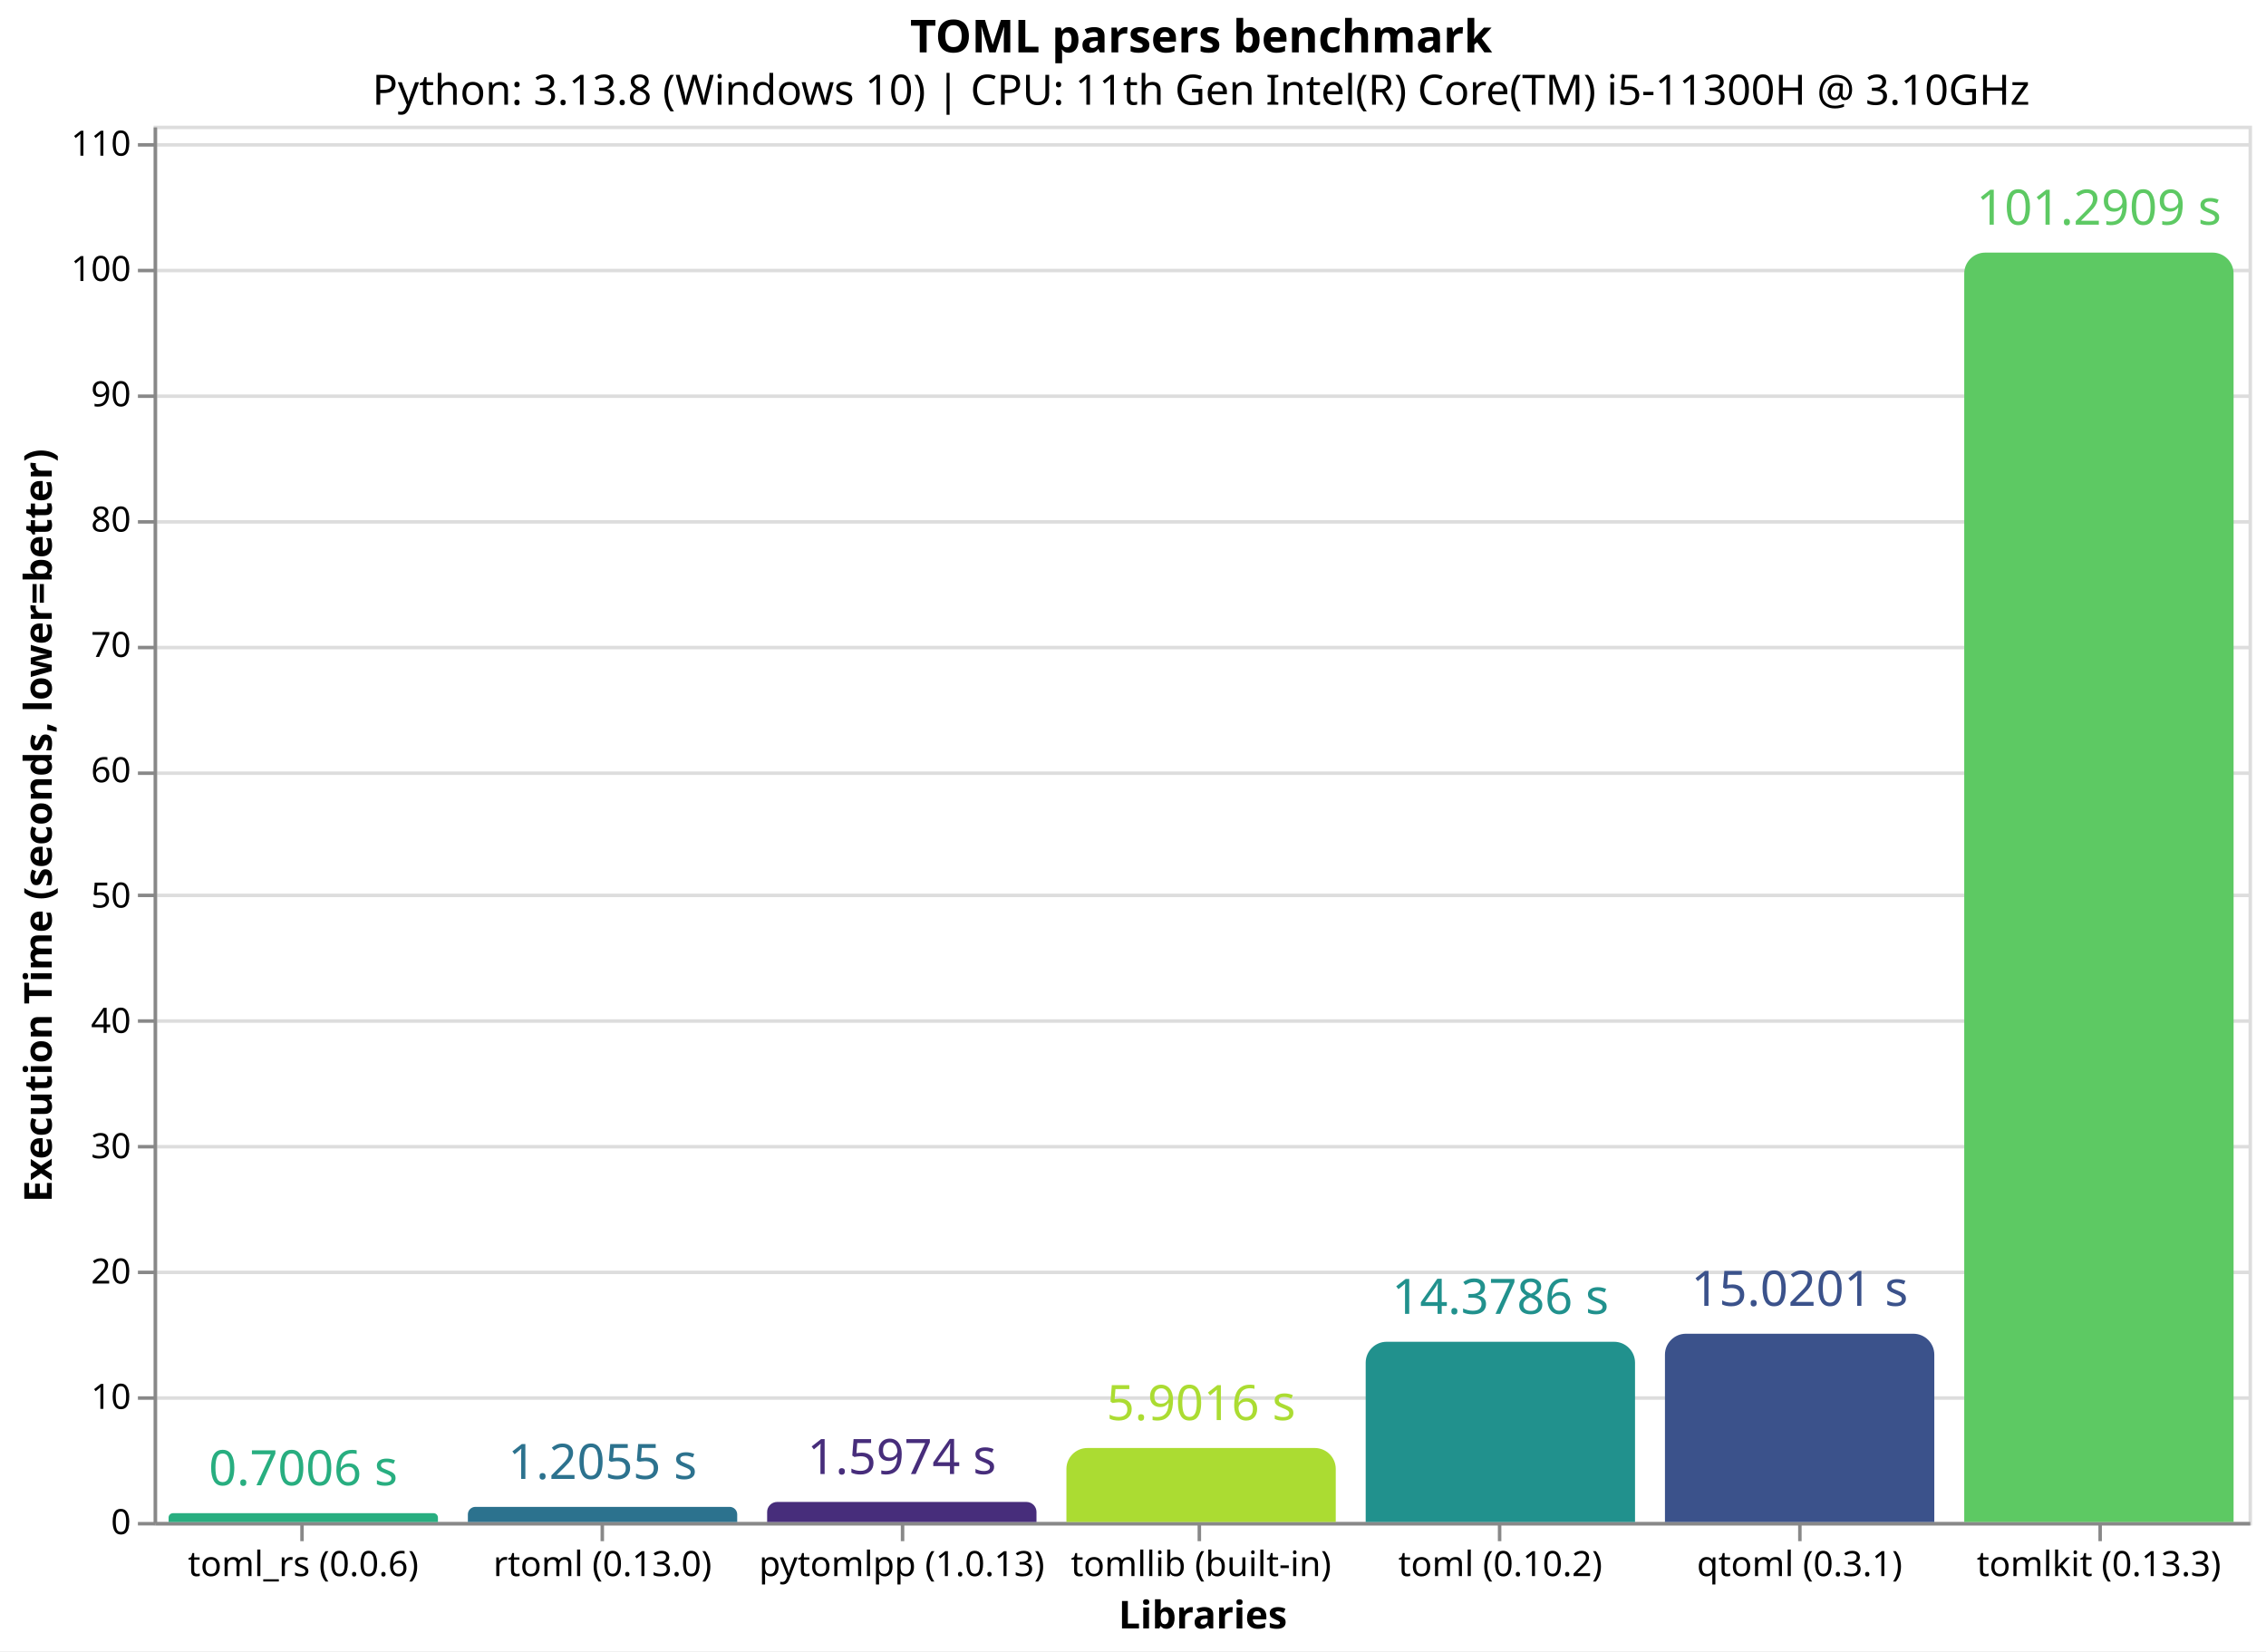
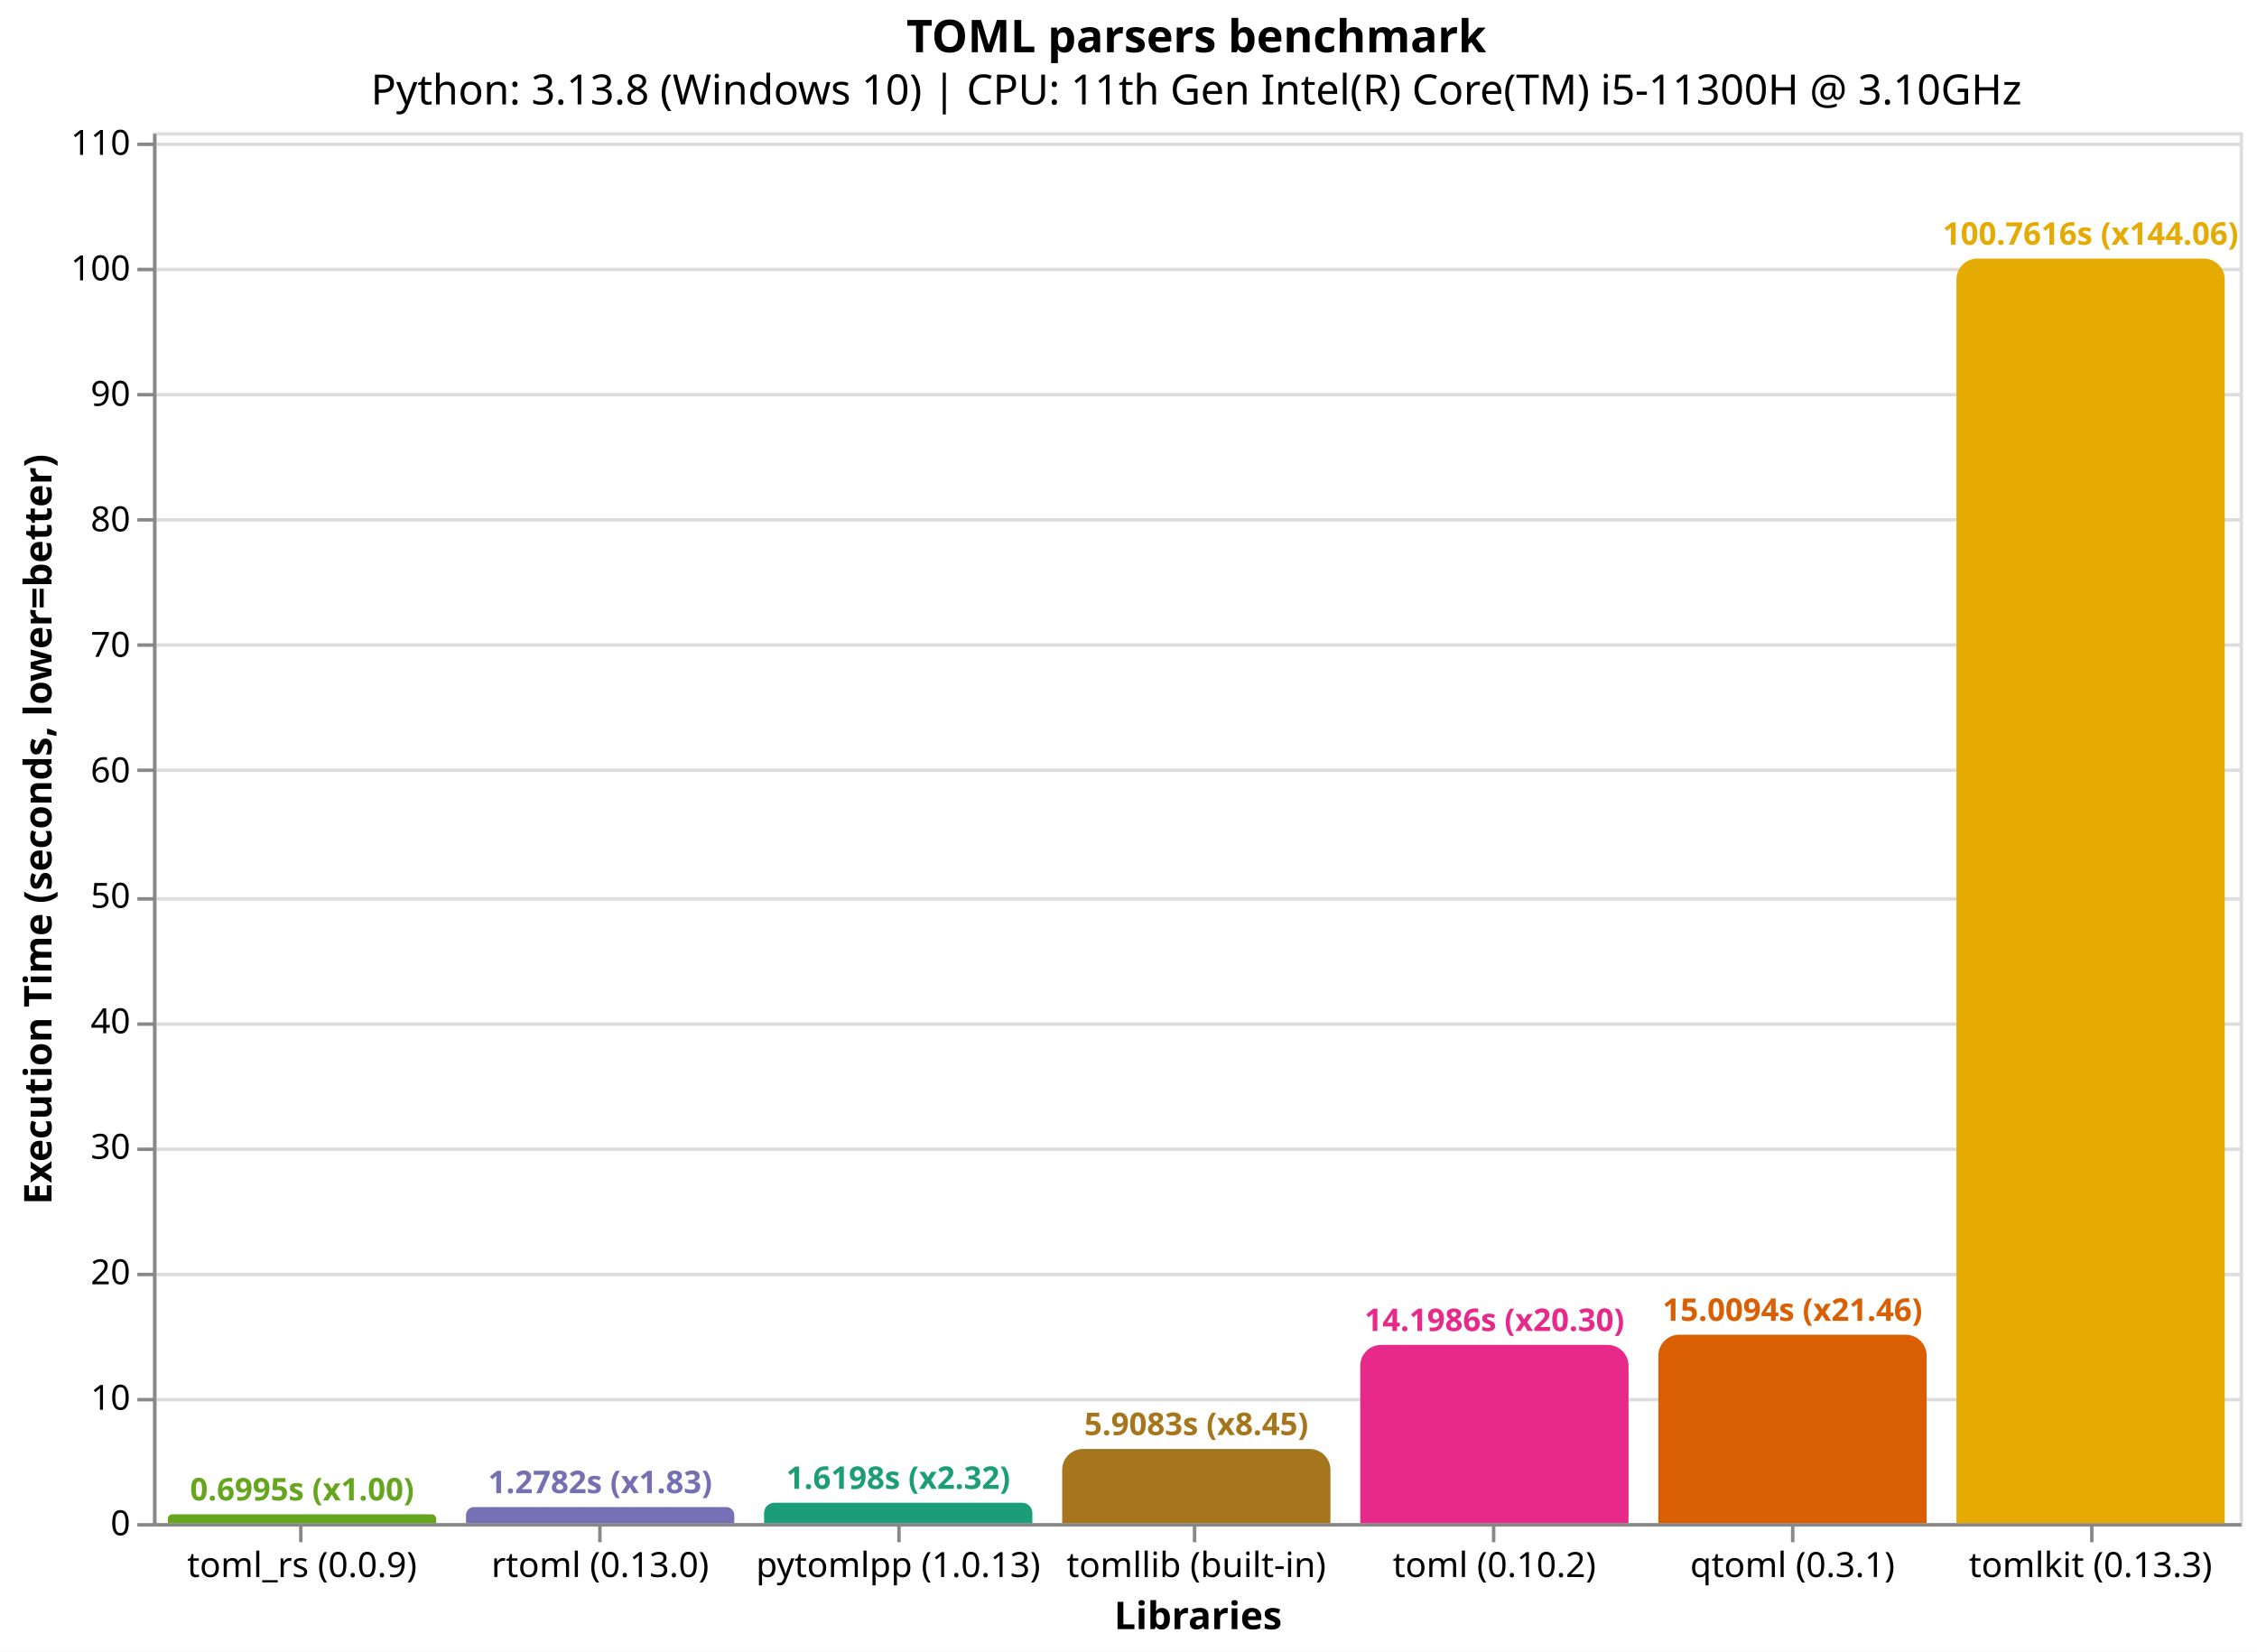
- <svg xmlns="http://www.w3.org/2000/svg" version="1.1" class="marks" width="649" height="473" viewBox="0 0 649 473">
-   <rect width="649" height="473" fill="white" />
-   <g fill="none" stroke-miterlimit="10" transform="translate(44,36)">
+ <svg xmlns="http://www.w3.org/2000/svg" version="1.1" class="marks" width="649" height="475" viewBox="0 0 649 475">
+   <rect width="649" height="475" fill="white" />
+   <g fill="none" stroke-miterlimit="10" transform="translate(44,38)">
    <g class="mark-group role-frame root" role="graphics-object" aria-roledescription="group mark container">
      <g transform="translate(0,0)">
        <path class="background" aria-hidden="true" d="M0.5,0.5h600v400h-600Z" stroke="#ddd" />
        <g>
          <g class="mark-group role-axis" aria-hidden="true">
            <g transform="translate(0.5,0.5)">
              <path class="background" aria-hidden="true" d="M0,0h0v0h0Z" pointer-events="none" />
              <g>
                <g class="mark-rule role-axis-grid" pointer-events="none">
                  <line transform="translate(0,400)" x2="600" y2="0" stroke="#ddd" stroke-width="1" opacity="1" />
                  <line transform="translate(0,364)" x2="600" y2="0" stroke="#ddd" stroke-width="1" opacity="1" />
                  <line transform="translate(0,328)" x2="600" y2="0" stroke="#ddd" stroke-width="1" opacity="1" />
                  <line transform="translate(0,292)" x2="600" y2="0" stroke="#ddd" stroke-width="1" opacity="1" />
                  <line transform="translate(0,256)" x2="600" y2="0" stroke="#ddd" stroke-width="1" opacity="1" />
                  <line transform="translate(0,220)" x2="600" y2="0" stroke="#ddd" stroke-width="1" opacity="1" />
-                   <line transform="translate(0,185)" x2="600" y2="0" stroke="#ddd" stroke-width="1" opacity="1" />
-                   <line transform="translate(0,149)" x2="600" y2="0" stroke="#ddd" stroke-width="1" opacity="1" />
-                   <line transform="translate(0,113)" x2="600" y2="0" stroke="#ddd" stroke-width="1" opacity="1" />
-                   <line transform="translate(0,77)" x2="600" y2="0" stroke="#ddd" stroke-width="1" opacity="1" />
-                   <line transform="translate(0,41)" x2="600" y2="0" stroke="#ddd" stroke-width="1" opacity="1" />
-                   <line transform="translate(0,5)" x2="600" y2="0" stroke="#ddd" stroke-width="1" opacity="1" />
-                 </g>
-               </g>
-               <path class="foreground" aria-hidden="true" d="" pointer-events="none" display="none" />
-             </g>
-           </g>
-           <g class="mark-group role-axis" role="graphics-symbol" aria-roledescription="axis" aria-label="X-axis titled 'Libraries' for a discrete scale with 7 values: toml_rs (0.0.6), rtoml (0.13.0), pytomlpp (1.0.13), tomllib (built-in), toml (0.10.2), qtoml (0.3.1), tomlkit (0.13.3)">
+                   <line transform="translate(0,183)" x2="600" y2="0" stroke="#ddd" stroke-width="1" opacity="1" />
+                   <line transform="translate(0,147)" x2="600" y2="0" stroke="#ddd" stroke-width="1" opacity="1" />
+                   <line transform="translate(0,111)" x2="600" y2="0" stroke="#ddd" stroke-width="1" opacity="1" />
+                   <line transform="translate(0,75)" x2="600" y2="0" stroke="#ddd" stroke-width="1" opacity="1" />
+                   <line transform="translate(0,39)" x2="600" y2="0" stroke="#ddd" stroke-width="1" opacity="1" />
+                   <line transform="translate(0,3)" x2="600" y2="0" stroke="#ddd" stroke-width="1" opacity="1" />
+                 </g>
+               </g>
+               <path class="foreground" aria-hidden="true" d="" pointer-events="none" display="none" />
+             </g>
+           </g>
+           <g class="mark-group role-axis" role="graphics-symbol" aria-roledescription="axis" aria-label="X-axis titled 'Libraries' for a discrete scale with 7 values: toml_rs (0.0.9), rtoml (0.13.0), pytomlpp (1.0.13), tomllib (built-in), toml (0.10.2), qtoml (0.3.1), tomlkit (0.13.3)">
            <g transform="translate(0.5,400.5)">
              <path class="background" aria-hidden="true" d="M0,0h0v0h0Z" pointer-events="none" />
              <g>
                <g class="mark-rule role-axis-tick" pointer-events="none">
                  <line transform="translate(42,0)" x2="0" y2="5" stroke="#888" stroke-width="1" opacity="1" />
                  <line transform="translate(128,0)" x2="0" y2="5" stroke="#888" stroke-width="1" opacity="1" />
                  <line transform="translate(214,0)" x2="0" y2="5" stroke="#888" stroke-width="1" opacity="1" />
                  <line transform="translate(299,0)" x2="0" y2="5" stroke="#888" stroke-width="1" opacity="1" />
                  <line transform="translate(385,0)" x2="0" y2="5" stroke="#888" stroke-width="1" opacity="1" />
                  <line transform="translate(471,0)" x2="0" y2="5" stroke="#888" stroke-width="1" opacity="1" />
                  <line transform="translate(557,0)" x2="0" y2="5" stroke="#888" stroke-width="1" opacity="1" />
                </g>
                <g class="mark-text role-axis-label" pointer-events="none">
-                   <text text-anchor="middle" transform="translate(42.35714,15)" font-family="sans-serif" font-size="10px" fill="#000" opacity="1">toml_rs (0.0.6)</text>
+                   <text text-anchor="middle" transform="translate(42.35714,15)" font-family="sans-serif" font-size="10px" fill="#000" opacity="1">toml_rs (0.0.9)</text>
                  <text text-anchor="middle" transform="translate(128.0714,15)" font-family="sans-serif" font-size="10px" fill="#000" opacity="1">rtoml (0.13.0)</text>
                  <text text-anchor="middle" transform="translate(213.7857,15)" font-family="sans-serif" font-size="10px" fill="#000" opacity="1">pytomlpp (1.0.13)</text>
                  <text text-anchor="middle" transform="translate(299.5,15)" font-family="sans-serif" font-size="10px" fill="#000" opacity="1">tomllib (built-in)</text>
                  <text text-anchor="middle" transform="translate(385.2143,15)" font-family="sans-serif" font-size="10px" fill="#000" opacity="1">toml (0.10.2)</text>
                  <text text-anchor="middle" transform="translate(470.9286,15)" font-family="sans-serif" font-size="10px" fill="#000" opacity="1">qtoml (0.3.1)</text>
                  <text text-anchor="middle" transform="translate(556.6429,15)" font-family="sans-serif" font-size="10px" fill="#000" opacity="1">tomlkit (0.13.3)</text>
                </g>
                <g class="mark-rule role-axis-domain" pointer-events="none">
                  <line transform="translate(0,0)" x2="600" y2="0" stroke="#888" stroke-width="1" opacity="1" />
                </g>
                <g class="mark-text role-axis-title" pointer-events="none">
                  <text text-anchor="middle" transform="translate(300,30)" font-family="sans-serif" font-size="11px" font-weight="bold" fill="#000" opacity="1">Libraries</text>
                </g>
              </g>
              <path class="foreground" aria-hidden="true" d="" pointer-events="none" display="none" />
            </g>
          </g>
          <g class="mark-group role-axis" role="graphics-symbol" aria-roledescription="axis" aria-label="Y-axis titled 'Execution Time (seconds, lower=better)' for a linear scale with values from 0 to 111">
            <g transform="translate(0.5,0.5)">
              <path class="background" aria-hidden="true" d="M0,0h0v0h0Z" pointer-events="none" />
              <g>
                <g class="mark-rule role-axis-tick" pointer-events="none">
                  <line transform="translate(0,400)" x2="-5" y2="0" stroke="#888" stroke-width="1" opacity="1" />
                  <line transform="translate(0,364)" x2="-5" y2="0" stroke="#888" stroke-width="1" opacity="1" />
                  <line transform="translate(0,328)" x2="-5" y2="0" stroke="#888" stroke-width="1" opacity="1" />
                  <line transform="translate(0,292)" x2="-5" y2="0" stroke="#888" stroke-width="1" opacity="1" />
                  <line transform="translate(0,256)" x2="-5" y2="0" stroke="#888" stroke-width="1" opacity="1" />
                  <line transform="translate(0,220)" x2="-5" y2="0" stroke="#888" stroke-width="1" opacity="1" />
-                   <line transform="translate(0,185)" x2="-5" y2="0" stroke="#888" stroke-width="1" opacity="1" />
-                   <line transform="translate(0,149)" x2="-5" y2="0" stroke="#888" stroke-width="1" opacity="1" />
-                   <line transform="translate(0,113)" x2="-5" y2="0" stroke="#888" stroke-width="1" opacity="1" />
-                   <line transform="translate(0,77)" x2="-5" y2="0" stroke="#888" stroke-width="1" opacity="1" />
-                   <line transform="translate(0,41)" x2="-5" y2="0" stroke="#888" stroke-width="1" opacity="1" />
-                   <line transform="translate(0,5)" x2="-5" y2="0" stroke="#888" stroke-width="1" opacity="1" />
+                   <line transform="translate(0,183)" x2="-5" y2="0" stroke="#888" stroke-width="1" opacity="1" />
+                   <line transform="translate(0,147)" x2="-5" y2="0" stroke="#888" stroke-width="1" opacity="1" />
+                   <line transform="translate(0,111)" x2="-5" y2="0" stroke="#888" stroke-width="1" opacity="1" />
+                   <line transform="translate(0,75)" x2="-5" y2="0" stroke="#888" stroke-width="1" opacity="1" />
+                   <line transform="translate(0,39)" x2="-5" y2="0" stroke="#888" stroke-width="1" opacity="1" />
+                   <line transform="translate(0,3)" x2="-5" y2="0" stroke="#888" stroke-width="1" opacity="1" />
                </g>
                <g class="mark-text role-axis-label" pointer-events="none">
                  <text text-anchor="end" transform="translate(-7,403)" font-family="sans-serif" font-size="10px" fill="#000" opacity="1">0</text>
-                   <text text-anchor="end" transform="translate(-7,367.0998)" font-family="sans-serif" font-size="10px" fill="#000" opacity="1">10</text>
-                   <text text-anchor="end" transform="translate(-7,331.1996)" font-family="sans-serif" font-size="10px" fill="#000" opacity="1">20</text>
-                   <text text-anchor="end" transform="translate(-7,295.2994)" font-family="sans-serif" font-size="10px" fill="#000" opacity="1">30</text>
-                   <text text-anchor="end" transform="translate(-7,259.3993)" font-family="sans-serif" font-size="10px" fill="#000" opacity="1">40</text>
-                   <text text-anchor="end" transform="translate(-7,223.4991)" font-family="sans-serif" font-size="10px" fill="#000" opacity="1">50</text>
-                   <text text-anchor="end" transform="translate(-7,187.5989)" font-family="sans-serif" font-size="10px" fill="#000" opacity="1">60</text>
-                   <text text-anchor="end" transform="translate(-7,151.6987)" font-family="sans-serif" font-size="10px" fill="#000" opacity="1">70</text>
-                   <text text-anchor="end" transform="translate(-7,115.7985)" font-family="sans-serif" font-size="10px" fill="#000" opacity="1">80</text>
-                   <text text-anchor="end" transform="translate(-7,79.89833)" font-family="sans-serif" font-size="10px" fill="#000" opacity="1">90</text>
-                   <text text-anchor="end" transform="translate(-7,43.99815)" font-family="sans-serif" font-size="10px" fill="#000" opacity="1">100</text>
-                   <text text-anchor="end" transform="translate(-7,8.097963)" font-family="sans-serif" font-size="10px" fill="#000" opacity="1">110</text>
+                   <text text-anchor="end" transform="translate(-7,366.9112)" font-family="sans-serif" font-size="10px" fill="#000" opacity="1">10</text>
+                   <text text-anchor="end" transform="translate(-7,330.8224)" font-family="sans-serif" font-size="10px" fill="#000" opacity="1">20</text>
+                   <text text-anchor="end" transform="translate(-7,294.7336)" font-family="sans-serif" font-size="10px" fill="#000" opacity="1">30</text>
+                   <text text-anchor="end" transform="translate(-7,258.6449)" font-family="sans-serif" font-size="10px" fill="#000" opacity="1">40</text>
+                   <text text-anchor="end" transform="translate(-7,222.5561)" font-family="sans-serif" font-size="10px" fill="#000" opacity="1">50</text>
+                   <text text-anchor="end" transform="translate(-7,186.4673)" font-family="sans-serif" font-size="10px" fill="#000" opacity="1">60</text>
+                   <text text-anchor="end" transform="translate(-7,150.3785)" font-family="sans-serif" font-size="10px" fill="#000" opacity="1">70</text>
+                   <text text-anchor="end" transform="translate(-7,114.2897)" font-family="sans-serif" font-size="10px" fill="#000" opacity="1">80</text>
+                   <text text-anchor="end" transform="translate(-7,78.20092)" font-family="sans-serif" font-size="10px" fill="#000" opacity="1">90</text>
+                   <text text-anchor="end" transform="translate(-7,42.11214)" font-family="sans-serif" font-size="10px" fill="#000" opacity="1">100</text>
+                   <text text-anchor="end" transform="translate(-7,6.023353)" font-family="sans-serif" font-size="10px" fill="#000" opacity="1">110</text>
                </g>
                <g class="mark-rule role-axis-domain" pointer-events="none">
                  <line transform="translate(0,400)" x2="0" y2="-400" stroke="#888" stroke-width="1" opacity="1" />
                </g>
                <g class="mark-text role-axis-title" pointer-events="none">
                  <text text-anchor="middle" transform="translate(-27.68457,200) rotate(-90) translate(0,-2)" font-family="sans-serif" font-size="11px" font-weight="bold" fill="#000" opacity="1">Execution Time (seconds, lower=better)</text>
                </g>
              </g>
              <path class="foreground" aria-hidden="true" d="" pointer-events="none" display="none" />
            </g>
          </g>
          <g class="mark-group role-scope" role="graphics-object" aria-roledescription="group mark container">
-             <g transform="translate(4.285714,397.4849)">
-               <path class="background" aria-hidden="true" d="M1.258,0L75.885,0C76.579,0,77.143,0.563,77.143,1.258L77.143,2.515C77.143,2.515,77.143,2.515,77.143,2.515L0,2.515C0,2.515,0,2.515,0,2.515L0,1.258C0,0.563,0.563,0,1.258,0Z" />
+             <g transform="translate(4.285714,397.4758)">
+               <path class="background" aria-hidden="true" d="M1.262,0L75.881,0C76.577,0,77.143,0.566,77.143,1.262L77.143,2.524C77.143,2.524,77.143,2.524,77.143,2.524L0,2.524C0,2.524,0,2.524,0,2.524L0,1.262C0,0.566,0.566,0,1.262,0Z" />
              <g clip-path="url(#clip1)">
                <g class="mark-group role-scope" role="graphics-object" aria-roledescription="group mark container">
-                   <g transform="translate(0,-397.4849)">
-                     <path class="background" aria-hidden="true" d="M0,0h77.143v0h-77.143Z" />
-                     <g>
-                       <g class="mark-rect role-mark layer_0_marks" role="graphics-object" aria-roledescription="rect mark container">
-                         <path aria-label="Libraries: toml_rs (0.0.6); Execution Time (seconds, lower=better): 0.7005775; parser: toml_rs (0.0.6); Execution Time (s): 0.7006" role="graphics-symbol" aria-roledescription="bar" d="M0,397.485h77.143v2.515h-77.143Z" fill="rgb(40, 174, 128)" />
-                       </g>
-                     </g>
-                     <path class="foreground" aria-hidden="true" d="" display="none" />
-                   </g>
-                 </g>
-               </g>
-               <path class="foreground" aria-hidden="true" d="" display="none" />
-             </g>
-             <g transform="translate(90,395.6722)">
-               <path class="background" aria-hidden="true" d="M2.164,0L74.979,0C76.173,0,77.143,0.97,77.143,2.164L77.143,4.328C77.143,4.328,77.143,4.328,77.143,4.328L0,4.328C0,4.328,0,4.328,0,4.328L0,2.164C0,0.97,0.97,0,2.164,0Z" />
+                   <g transform="translate(0,-397.4758)">
+                     <path class="background" aria-hidden="true" d="M0,0h77.143v0h-77.143Z" />
+                     <g>
+                       <g class="mark-rect role-mark layer_0_marks" role="graphics-object" aria-roledescription="rect mark container">
+                         <path aria-label="Libraries: toml_rs (0.0.9); Execution Time (seconds, lower=better): 0.6994543; parser: toml_rs (0.0.9); Execution Time (s): 0.6995; Slowdown: 1.00" role="graphics-symbol" aria-roledescription="bar" d="M0,397.476h77.143v2.524h-77.143Z" fill="#66a61e" />
+                       </g>
+                     </g>
+                     <path class="foreground" aria-hidden="true" d="" display="none" />
+                   </g>
+                 </g>
+               </g>
+               <path class="foreground" aria-hidden="true" d="" display="none" />
+             </g>
+             <g transform="translate(90,395.3871)">
+               <path class="background" aria-hidden="true" d="M2.306,0L74.836,0C76.109,0,77.143,1.033,77.143,2.306L77.143,4.613C77.143,4.613,77.143,4.613,77.143,4.613L0,4.613C0,4.613,0,4.613,0,4.613L0,2.306C0,1.033,1.033,0,2.306,0Z" />
              <g clip-path="url(#clip2)">
                <g class="mark-group role-scope" role="graphics-object" aria-roledescription="group mark container">
-                   <g transform="translate(0,-395.6722)">
-                     <path class="background" aria-hidden="true" d="M0,0h77.143v0h-77.143Z" />
-                     <g>
-                       <g class="mark-rect role-mark layer_0_marks" role="graphics-object" aria-roledescription="rect mark container">
-                         <path aria-label="Libraries: rtoml (0.13.0); Execution Time (seconds, lower=better): 1.2055105; parser: rtoml (0.13.0); Execution Time (s): 1.2055" role="graphics-symbol" aria-roledescription="bar" d="M0,395.672h77.143v4.328h-77.143Z" fill="rgb(44, 114, 142)" />
-                       </g>
-                     </g>
-                     <path class="foreground" aria-hidden="true" d="" display="none" />
-                   </g>
-                 </g>
-               </g>
-               <path class="foreground" aria-hidden="true" d="" display="none" />
-             </g>
-             <g transform="translate(175.7143,394.2655)">
-               <path class="background" aria-hidden="true" d="M2.867,0L74.276,0C75.858,0,77.143,1.285,77.143,2.867L77.143,5.735C77.143,5.735,77.143,5.735,77.143,5.735L0,5.735C0,5.735,0,5.735,0,5.735L0,2.867C0,1.285,1.285,0,2.867,0Z" />
+                   <g transform="translate(0,-395.3871)">
+                     <path class="background" aria-hidden="true" d="M0,0h77.143v0h-77.143Z" />
+                     <g>
+                       <g class="mark-rect role-mark layer_0_marks" role="graphics-object" aria-roledescription="rect mark container">
+                         <path aria-label="Libraries: rtoml (0.13.0); Execution Time (seconds, lower=better): 1.2781985; parser: rtoml (0.13.0); Execution Time (s): 1.2782; Slowdown: 1.83" role="graphics-symbol" aria-roledescription="bar" d="M0,395.387h77.143v4.613h-77.143Z" fill="#7570b3" />
+                       </g>
+                     </g>
+                     <path class="foreground" aria-hidden="true" d="" display="none" />
+                   </g>
+                 </g>
+               </g>
+               <path class="foreground" aria-hidden="true" d="" display="none" />
+             </g>
+             <g transform="translate(175.7143,394.1542)">
+               <path class="background" aria-hidden="true" d="M2.923,0L74.22,0C75.833,0,77.143,1.31,77.143,2.923L77.143,5.846C77.143,5.846,77.143,5.846,77.143,5.846L0,5.846C0,5.846,0,5.846,0,5.846L0,2.923C0,1.31,1.31,0,2.923,0Z" />
              <g clip-path="url(#clip3)">
                <g class="mark-group role-scope" role="graphics-object" aria-roledescription="group mark container">
-                   <g transform="translate(0,-394.2655)">
-                     <path class="background" aria-hidden="true" d="M0,0h77.143v0h-77.143Z" />
-                     <g>
-                       <g class="mark-rect role-mark layer_0_marks" role="graphics-object" aria-roledescription="rect mark container">
-                         <path aria-label="Libraries: pytomlpp (1.0.13); Execution Time (seconds, lower=better): 1.5973587; parser: pytomlpp (1.0.13); Execution Time (s): 1.5974" role="graphics-symbol" aria-roledescription="bar" d="M0,394.265h77.143v5.735h-77.143Z" fill="rgb(71, 45, 123)" />
-                       </g>
-                     </g>
-                     <path class="foreground" aria-hidden="true" d="" display="none" />
-                   </g>
-                 </g>
-               </g>
-               <path class="foreground" aria-hidden="true" d="" display="none" />
-             </g>
-             <g transform="translate(261.4286,378.8131)">
-               <path class="background" aria-hidden="true" d="M6,0L71.143,0C74.454,0,77.143,2.689,77.143,6L77.143,21.187C77.143,21.187,77.143,21.187,77.143,21.187L0,21.187C0,21.187,0,21.187,0,21.187L0,6C0,2.689,2.689,0,6,0Z" />
+                   <g transform="translate(0,-394.1542)">
+                     <path class="background" aria-hidden="true" d="M0,0h77.143v0h-77.143Z" />
+                     <g>
+                       <g class="mark-rect role-mark layer_0_marks" role="graphics-object" aria-roledescription="rect mark container">
+                         <path aria-label="Libraries: pytomlpp (1.0.13); Execution Time (seconds, lower=better): 1.6198395; parser: pytomlpp (1.0.13); Execution Time (s): 1.6198; Slowdown: 2.32" role="graphics-symbol" aria-roledescription="bar" d="M0,394.154h77.143v5.846h-77.143Z" fill="#1b9e77" />
+                       </g>
+                     </g>
+                     <path class="foreground" aria-hidden="true" d="" display="none" />
+                   </g>
+                 </g>
+               </g>
+               <path class="foreground" aria-hidden="true" d="" display="none" />
+             </g>
+             <g transform="translate(261.4286,378.6778)">
+               <path class="background" aria-hidden="true" d="M6,0L71.143,0C74.454,0,77.143,2.689,77.143,6L77.143,21.322C77.143,21.322,77.143,21.322,77.143,21.322L0,21.322C0,21.322,0,21.322,0,21.322L0,6C0,2.689,2.689,0,6,0Z" />
              <g clip-path="url(#clip4)">
                <g class="mark-group role-scope" role="graphics-object" aria-roledescription="group mark container">
-                   <g transform="translate(0,-378.8131)">
-                     <path class="background" aria-hidden="true" d="M0,0h77.143v0h-77.143Z" />
-                     <g>
-                       <g class="mark-rect role-mark layer_0_marks" role="graphics-object" aria-roledescription="rect mark container">
-                         <path aria-label="Libraries: tomllib (built-in); Execution Time (seconds, lower=better): 5.9016149; parser: tomllib (built-in); Execution Time (s): 5.9016" role="graphics-symbol" aria-roledescription="bar" d="M0,378.813h77.143v21.187h-77.143Z" fill="rgb(171, 220, 50)" />
-                       </g>
-                     </g>
-                     <path class="foreground" aria-hidden="true" d="" display="none" />
-                   </g>
-                 </g>
-               </g>
-               <path class="foreground" aria-hidden="true" d="" display="none" />
-             </g>
-             <g transform="translate(347.1429,348.3804)">
-               <path class="background" aria-hidden="true" d="M6,0L71.143,0C74.454,0,77.143,2.689,77.143,6L77.143,51.62C77.143,51.62,77.143,51.62,77.143,51.62L0,51.62C0,51.62,0,51.62,0,51.62L0,6C0,2.689,2.689,0,6,0Z" />
+                   <g transform="translate(0,-378.6778)">
+                     <path class="background" aria-hidden="true" d="M0,0h77.143v0h-77.143Z" />
+                     <g>
+                       <g class="mark-rect role-mark layer_0_marks" role="graphics-object" aria-roledescription="rect mark container">
+                         <path aria-label="Libraries: tomllib (built-in); Execution Time (seconds, lower=better): 5.9082755; parser: tomllib (built-in); Execution Time (s): 5.9083; Slowdown: 8.45" role="graphics-symbol" aria-roledescription="bar" d="M0,378.678h77.143v21.322h-77.143Z" fill="#a6761d" />
+                       </g>
+                     </g>
+                     <path class="foreground" aria-hidden="true" d="" display="none" />
+                   </g>
+                 </g>
+               </g>
+               <path class="foreground" aria-hidden="true" d="" display="none" />
+             </g>
+             <g transform="translate(347.1429,348.7589)">
+               <path class="background" aria-hidden="true" d="M6,0L71.143,0C74.454,0,77.143,2.689,77.143,6L77.143,51.241C77.143,51.241,77.143,51.241,77.143,51.241L0,51.241C0,51.241,0,51.241,0,51.241L0,6C0,2.689,2.689,0,6,0Z" />
              <g clip-path="url(#clip5)">
                <g class="mark-group role-scope" role="graphics-object" aria-roledescription="group mark container">
-                   <g transform="translate(0,-348.3804)">
-                     <path class="background" aria-hidden="true" d="M0,0h77.143v0h-77.143Z" />
-                     <g>
-                       <g class="mark-rect role-mark layer_0_marks" role="graphics-object" aria-roledescription="rect mark container">
-                         <path aria-label="Libraries: toml (0.10.2); Execution Time (seconds, lower=better): 14.3786412; parser: toml (0.10.2); Execution Time (s): 14.3786" role="graphics-symbol" aria-roledescription="bar" d="M0,348.38h77.143v51.62h-77.143Z" fill="rgb(33, 145, 141)" />
-                       </g>
-                     </g>
-                     <path class="foreground" aria-hidden="true" d="" display="none" />
-                   </g>
-                 </g>
-               </g>
-               <path class="foreground" aria-hidden="true" d="" display="none" />
-             </g>
-             <g transform="translate(432.8571,346.0774)">
-               <path class="background" aria-hidden="true" d="M6,0L71.143,0C74.454,0,77.143,2.689,77.143,6L77.143,53.923C77.143,53.923,77.143,53.923,77.143,53.923L0,53.923C0,53.923,0,53.923,0,53.923L0,6C0,2.689,2.689,0,6,0Z" />
+                   <g transform="translate(0,-348.7589)">
+                     <path class="background" aria-hidden="true" d="M0,0h77.143v0h-77.143Z" />
+                     <g>
+                       <g class="mark-rect role-mark layer_0_marks" role="graphics-object" aria-roledescription="rect mark container">
+                         <path aria-label="Libraries: toml (0.10.2); Execution Time (seconds, lower=better): 14.1986325; parser: toml (0.10.2); Execution Time (s): 14.1986; Slowdown: 20.30" role="graphics-symbol" aria-roledescription="bar" d="M0,348.759h77.143v51.241h-77.143Z" fill="#e7298a" />
+                       </g>
+                     </g>
+                     <path class="foreground" aria-hidden="true" d="" display="none" />
+                   </g>
+                 </g>
+               </g>
+               <path class="foreground" aria-hidden="true" d="" display="none" />
+             </g>
+             <g transform="translate(432.8571,345.8329)">
+               <path class="background" aria-hidden="true" d="M6,0L71.143,0C74.454,0,77.143,2.689,77.143,6L77.143,54.167C77.143,54.167,77.143,54.167,77.143,54.167L0,54.167C0,54.167,0,54.167,0,54.167L0,6C0,2.689,2.689,0,6,0Z" />
              <g clip-path="url(#clip6)">
                <g class="mark-group role-scope" role="graphics-object" aria-roledescription="group mark container">
-                   <g transform="translate(0,-346.0774)">
-                     <path class="background" aria-hidden="true" d="M0,0h77.143v0h-77.143Z" />
-                     <g>
-                       <g class="mark-rect role-mark layer_0_marks" role="graphics-object" aria-roledescription="rect mark container">
-                         <path aria-label="Libraries: qtoml (0.3.1); Execution Time (seconds, lower=better): 15.0201457; parser: qtoml (0.3.1); Execution Time (s): 15.0201" role="graphics-symbol" aria-roledescription="bar" d="M0,346.077h77.143v53.923h-77.143Z" fill="rgb(59, 82, 139)" />
+                   <g transform="translate(0,-345.8329)">
+                     <path class="background" aria-hidden="true" d="M0,0h77.143v0h-77.143Z" />
+                     <g>
+                       <g class="mark-rect role-mark layer_0_marks" role="graphics-object" aria-roledescription="rect mark container">
+                         <path aria-label="Libraries: qtoml (0.3.1); Execution Time (seconds, lower=better): 15.009398; parser: qtoml (0.3.1); Execution Time (s): 15.0094; Slowdown: 21.46" role="graphics-symbol" aria-roledescription="bar" d="M0,345.833h77.143v54.167h-77.143Z" fill="#d95f02" />
                      </g>
                    </g>
                    <path class="foreground" aria-hidden="true" d="" display="none" />
                  </g>
                </g>
              </g>
              <path class="foreground" aria-hidden="true" d="" display="none" />
            </g>
            <g transform="translate(518.5714,36.36364)">
              <path class="background" aria-hidden="true" d="M6,0L71.143,0C74.454,0,77.143,2.689,77.143,6L77.143,363.636C77.143,363.636,77.143,363.636,77.143,363.636L0,363.636C0,363.636,0,363.636,0,363.636L0,6C0,2.689,2.689,0,6,0Z" />
              <g clip-path="url(#clip7)">
                <g class="mark-group role-scope" role="graphics-object" aria-roledescription="group mark container">
                  <g transform="translate(0,-36.36364)">
                    <path class="background" aria-hidden="true" d="M0,0h77.143v0h-77.143Z" />
                    <g>
                      <g class="mark-rect role-mark layer_0_marks" role="graphics-object" aria-roledescription="rect mark container">
-                         <path aria-label="Libraries: tomlkit (0.13.3); Execution Time (seconds, lower=better): 101.2909438; parser: tomlkit (0.13.3); Execution Time (s): 101.2909" role="graphics-symbol" aria-roledescription="bar" d="M0,36.364h77.143v363.636h-77.143Z" fill="rgb(93, 201, 99)" />
+                         <path aria-label="Libraries: tomlkit (0.13.3); Execution Time (seconds, lower=better): 100.7615946; parser: tomlkit (0.13.3); Execution Time (s): 100.7616; Slowdown: 144.06" role="graphics-symbol" aria-roledescription="bar" d="M0,36.364h77.143v363.636h-77.143Z" fill="#e6ab02" />
                      </g>
                    </g>
                    <path class="foreground" aria-hidden="true" d="" display="none" />
                  </g>
                </g>
              </g>
              <path class="foreground" aria-hidden="true" d="" display="none" />
            </g>
          </g>
          <g class="mark-text role-mark layer_1_marks" role="graphics-object" aria-roledescription="text mark container">
-             <text aria-label="Libraries: toml_rs (0.0.6); Execution Time (seconds, lower=better): 0.7005775; parser: toml_rs (0.0.6); label: 0.7006 s; Execution Time (s): 0.7006" role="graphics-symbol" aria-roledescription="text mark" text-anchor="middle" transform="translate(42.85714,389.4849)" font-family="sans-serif" font-size="14px" fill="rgb(40, 174, 128)">0.7006 s</text>
-             <text aria-label="Libraries: rtoml (0.13.0); Execution Time (seconds, lower=better): 1.2055105; parser: rtoml (0.13.0); label: 1.2055 s; Execution Time (s): 1.2055" role="graphics-symbol" aria-roledescription="text mark" text-anchor="middle" transform="translate(128.5714,387.6722)" font-family="sans-serif" font-size="14px" fill="rgb(44, 114, 142)">1.2055 s</text>
-             <text aria-label="Libraries: pytomlpp (1.0.13); Execution Time (seconds, lower=better): 1.5973587; parser: pytomlpp (1.0.13); label: 1.5974 s; Execution Time (s): 1.5974" role="graphics-symbol" aria-roledescription="text mark" text-anchor="middle" transform="translate(214.2857,386.2655)" font-family="sans-serif" font-size="14px" fill="rgb(71, 45, 123)">1.5974 s</text>
-             <text aria-label="Libraries: tomllib (built-in); Execution Time (seconds, lower=better): 5.9016149; parser: tomllib (built-in); label: 5.9016 s; Execution Time (s): 5.9016" role="graphics-symbol" aria-roledescription="text mark" text-anchor="middle" transform="translate(300,370.8131)" font-family="sans-serif" font-size="14px" fill="rgb(171, 220, 50)">5.9016 s</text>
-             <text aria-label="Libraries: toml (0.10.2); Execution Time (seconds, lower=better): 14.3786412; parser: toml (0.10.2); label: 14.3786 s; Execution Time (s): 14.3786" role="graphics-symbol" aria-roledescription="text mark" text-anchor="middle" transform="translate(385.7143,340.3804)" font-family="sans-serif" font-size="14px" fill="rgb(33, 145, 141)">14.3786 s</text>
-             <text aria-label="Libraries: qtoml (0.3.1); Execution Time (seconds, lower=better): 15.0201457; parser: qtoml (0.3.1); label: 15.0201 s; Execution Time (s): 15.0201" role="graphics-symbol" aria-roledescription="text mark" text-anchor="middle" transform="translate(471.4286,338.0774)" font-family="sans-serif" font-size="14px" fill="rgb(59, 82, 139)">15.0201 s</text>
-             <text aria-label="Libraries: tomlkit (0.13.3); Execution Time (seconds, lower=better): 101.2909438; parser: tomlkit (0.13.3); label: 101.2909 s; Execution Time (s): 101.2909" role="graphics-symbol" aria-roledescription="text mark" text-anchor="middle" transform="translate(557.1429,28.36364)" font-family="sans-serif" font-size="14px" fill="rgb(93, 201, 99)">101.2909 s</text>
+             <text aria-label="Libraries: toml_rs (0.0.9); Execution Time (seconds, lower=better): 0.6994543; parser: toml_rs (0.0.9); label: 0.6995s (x1.00); Execution Time (s): 0.6995; Slowdown: 1.00" role="graphics-symbol" aria-roledescription="text mark" text-anchor="middle" transform="translate(42.85714,393.4758)" font-family="sans-serif" font-size="9px" font-weight="bold" fill="#66a61e">0.6995s (x1.00)</text>
+             <text aria-label="Libraries: rtoml (0.13.0); Execution Time (seconds, lower=better): 1.2781985; parser: rtoml (0.13.0); label: 1.2782s (x1.83); Execution Time (s): 1.2782; Slowdown: 1.83" role="graphics-symbol" aria-roledescription="text mark" text-anchor="middle" transform="translate(128.5714,391.3871)" font-family="sans-serif" font-size="9px" font-weight="bold" fill="#7570b3">1.2782s (x1.83)</text>
+             <text aria-label="Libraries: pytomlpp (1.0.13); Execution Time (seconds, lower=better): 1.6198395; parser: pytomlpp (1.0.13); label: 1.6198s (x2.32); Execution Time (s): 1.6198; Slowdown: 2.32" role="graphics-symbol" aria-roledescription="text mark" text-anchor="middle" transform="translate(214.2857,390.1542)" font-family="sans-serif" font-size="9px" font-weight="bold" fill="#1b9e77">1.6198s (x2.32)</text>
+             <text aria-label="Libraries: tomllib (built-in); Execution Time (seconds, lower=better): 5.9082755; parser: tomllib (built-in); label: 5.9083s (x8.45); Execution Time (s): 5.9083; Slowdown: 8.45" role="graphics-symbol" aria-roledescription="text mark" text-anchor="middle" transform="translate(300,374.6778)" font-family="sans-serif" font-size="9px" font-weight="bold" fill="#a6761d">5.9083s (x8.45)</text>
+             <text aria-label="Libraries: toml (0.10.2); Execution Time (seconds, lower=better): 14.1986325; parser: toml (0.10.2); label: 14.1986s (x20.30); Execution Time (s): 14.1986; Slowdown: 20.30" role="graphics-symbol" aria-roledescription="text mark" text-anchor="middle" transform="translate(385.7143,344.7589)" font-family="sans-serif" font-size="9px" font-weight="bold" fill="#e7298a">14.1986s (x20.30)</text>
+             <text aria-label="Libraries: qtoml (0.3.1); Execution Time (seconds, lower=better): 15.009398; parser: qtoml (0.3.1); label: 15.0094s (x21.46); Execution Time (s): 15.0094; Slowdown: 21.46" role="graphics-symbol" aria-roledescription="text mark" text-anchor="middle" transform="translate(471.4286,341.8329)" font-family="sans-serif" font-size="9px" font-weight="bold" fill="#d95f02">15.0094s (x21.46)</text>
+             <text aria-label="Libraries: tomlkit (0.13.3); Execution Time (seconds, lower=better): 100.7615946; parser: tomlkit (0.13.3); label: 100.7616s (x144.06); Execution Time (s): 100.7616; Slowdown: 144.06" role="graphics-symbol" aria-roledescription="text mark" text-anchor="middle" transform="translate(557.1429,32.36364)" font-family="sans-serif" font-size="9px" font-weight="bold" fill="#e6ab02">100.7616s (x144.06)</text>
          </g>
          <g class="mark-group role-title">
-             <g transform="translate(300,-31)">
+             <g transform="translate(300,-32.97665)">
              <path class="background" aria-hidden="true" d="M0,0h0v0h0Z" pointer-events="none" />
              <g>
                <g class="mark-text role-title-text" role="graphics-symbol" aria-roledescription="title" aria-label="Title text 'TOML parsers benchmark'" pointer-events="none">
                  <text text-anchor="middle" transform="translate(0,10)" font-family="sans-serif" font-size="13px" font-weight="bold" fill="#000" opacity="1">TOML parsers benchmark</text>
                </g>
                <g class="mark-text role-title-subtitle" role="graphics-symbol" aria-roledescription="subtitle" aria-label="Subtitle text 'Python: 3.13.8 (Windows 10) | CPU: 11th Gen Intel(R) Core(TM) i5-11300H @ 3.10GHz'" pointer-events="none">
                  <text text-anchor="middle" transform="translate(0,25)" font-family="sans-serif" font-size="12px" fill="#000" opacity="1">Python: 3.13.8 (Windows 10) | CPU: 11th Gen Intel(R) Core(TM) i5-11300H @ 3.10GHz</text>
                </g>
              </g>
              <path class="foreground" aria-hidden="true" d="" pointer-events="none" display="none" />
            </g>
          </g>
        </g>
        <path class="foreground" aria-hidden="true" d="" display="none" />
      </g>
    </g>
  </g>
  <defs>
    <clipPath id="clip1">
-       <path d="M1.258,0L75.885,0C76.579,0,77.143,0.563,77.143,1.258L77.143,2.515C77.143,2.515,77.143,2.515,77.143,2.515L0,2.515C0,2.515,0,2.515,0,2.515L0,1.258C0,0.563,0.563,0,1.258,0Z" />
+       <path d="M1.262,0L75.881,0C76.577,0,77.143,0.566,77.143,1.262L77.143,2.524C77.143,2.524,77.143,2.524,77.143,2.524L0,2.524C0,2.524,0,2.524,0,2.524L0,1.262C0,0.566,0.566,0,1.262,0Z" />
    </clipPath>
    <clipPath id="clip2">
-       <path d="M2.164,0L74.979,0C76.173,0,77.143,0.97,77.143,2.164L77.143,4.328C77.143,4.328,77.143,4.328,77.143,4.328L0,4.328C0,4.328,0,4.328,0,4.328L0,2.164C0,0.97,0.97,0,2.164,0Z" />
+       <path d="M2.306,0L74.836,0C76.109,0,77.143,1.033,77.143,2.306L77.143,4.613C77.143,4.613,77.143,4.613,77.143,4.613L0,4.613C0,4.613,0,4.613,0,4.613L0,2.306C0,1.033,1.033,0,2.306,0Z" />
    </clipPath>
    <clipPath id="clip3">
-       <path d="M2.867,0L74.276,0C75.858,0,77.143,1.285,77.143,2.867L77.143,5.735C77.143,5.735,77.143,5.735,77.143,5.735L0,5.735C0,5.735,0,5.735,0,5.735L0,2.867C0,1.285,1.285,0,2.867,0Z" />
+       <path d="M2.923,0L74.22,0C75.833,0,77.143,1.31,77.143,2.923L77.143,5.846C77.143,5.846,77.143,5.846,77.143,5.846L0,5.846C0,5.846,0,5.846,0,5.846L0,2.923C0,1.31,1.31,0,2.923,0Z" />
    </clipPath>
    <clipPath id="clip4">
-       <path d="M6,0L71.143,0C74.454,0,77.143,2.689,77.143,6L77.143,21.187C77.143,21.187,77.143,21.187,77.143,21.187L0,21.187C0,21.187,0,21.187,0,21.187L0,6C0,2.689,2.689,0,6,0Z" />
+       <path d="M6,0L71.143,0C74.454,0,77.143,2.689,77.143,6L77.143,21.322C77.143,21.322,77.143,21.322,77.143,21.322L0,21.322C0,21.322,0,21.322,0,21.322L0,6C0,2.689,2.689,0,6,0Z" />
    </clipPath>
    <clipPath id="clip5">
-       <path d="M6,0L71.143,0C74.454,0,77.143,2.689,77.143,6L77.143,51.62C77.143,51.62,77.143,51.62,77.143,51.62L0,51.62C0,51.62,0,51.62,0,51.62L0,6C0,2.689,2.689,0,6,0Z" />
+       <path d="M6,0L71.143,0C74.454,0,77.143,2.689,77.143,6L77.143,51.241C77.143,51.241,77.143,51.241,77.143,51.241L0,51.241C0,51.241,0,51.241,0,51.241L0,6C0,2.689,2.689,0,6,0Z" />
    </clipPath>
    <clipPath id="clip6">
-       <path d="M6,0L71.143,0C74.454,0,77.143,2.689,77.143,6L77.143,53.923C77.143,53.923,77.143,53.923,77.143,53.923L0,53.923C0,53.923,0,53.923,0,53.923L0,6C0,2.689,2.689,0,6,0Z" />
+       <path d="M6,0L71.143,0C74.454,0,77.143,2.689,77.143,6L77.143,54.167C77.143,54.167,77.143,54.167,77.143,54.167L0,54.167C0,54.167,0,54.167,0,54.167L0,6C0,2.689,2.689,0,6,0Z" />
    </clipPath>
    <clipPath id="clip7">
      <path d="M6,0L71.143,0C74.454,0,77.143,2.689,77.143,6L77.143,363.636C77.143,363.636,77.143,363.636,77.143,363.636L0,363.636C0,363.636,0,363.636,0,363.636L0,6C0,2.689,2.689,0,6,0Z" />
    </clipPath>
  </defs>
</svg>
